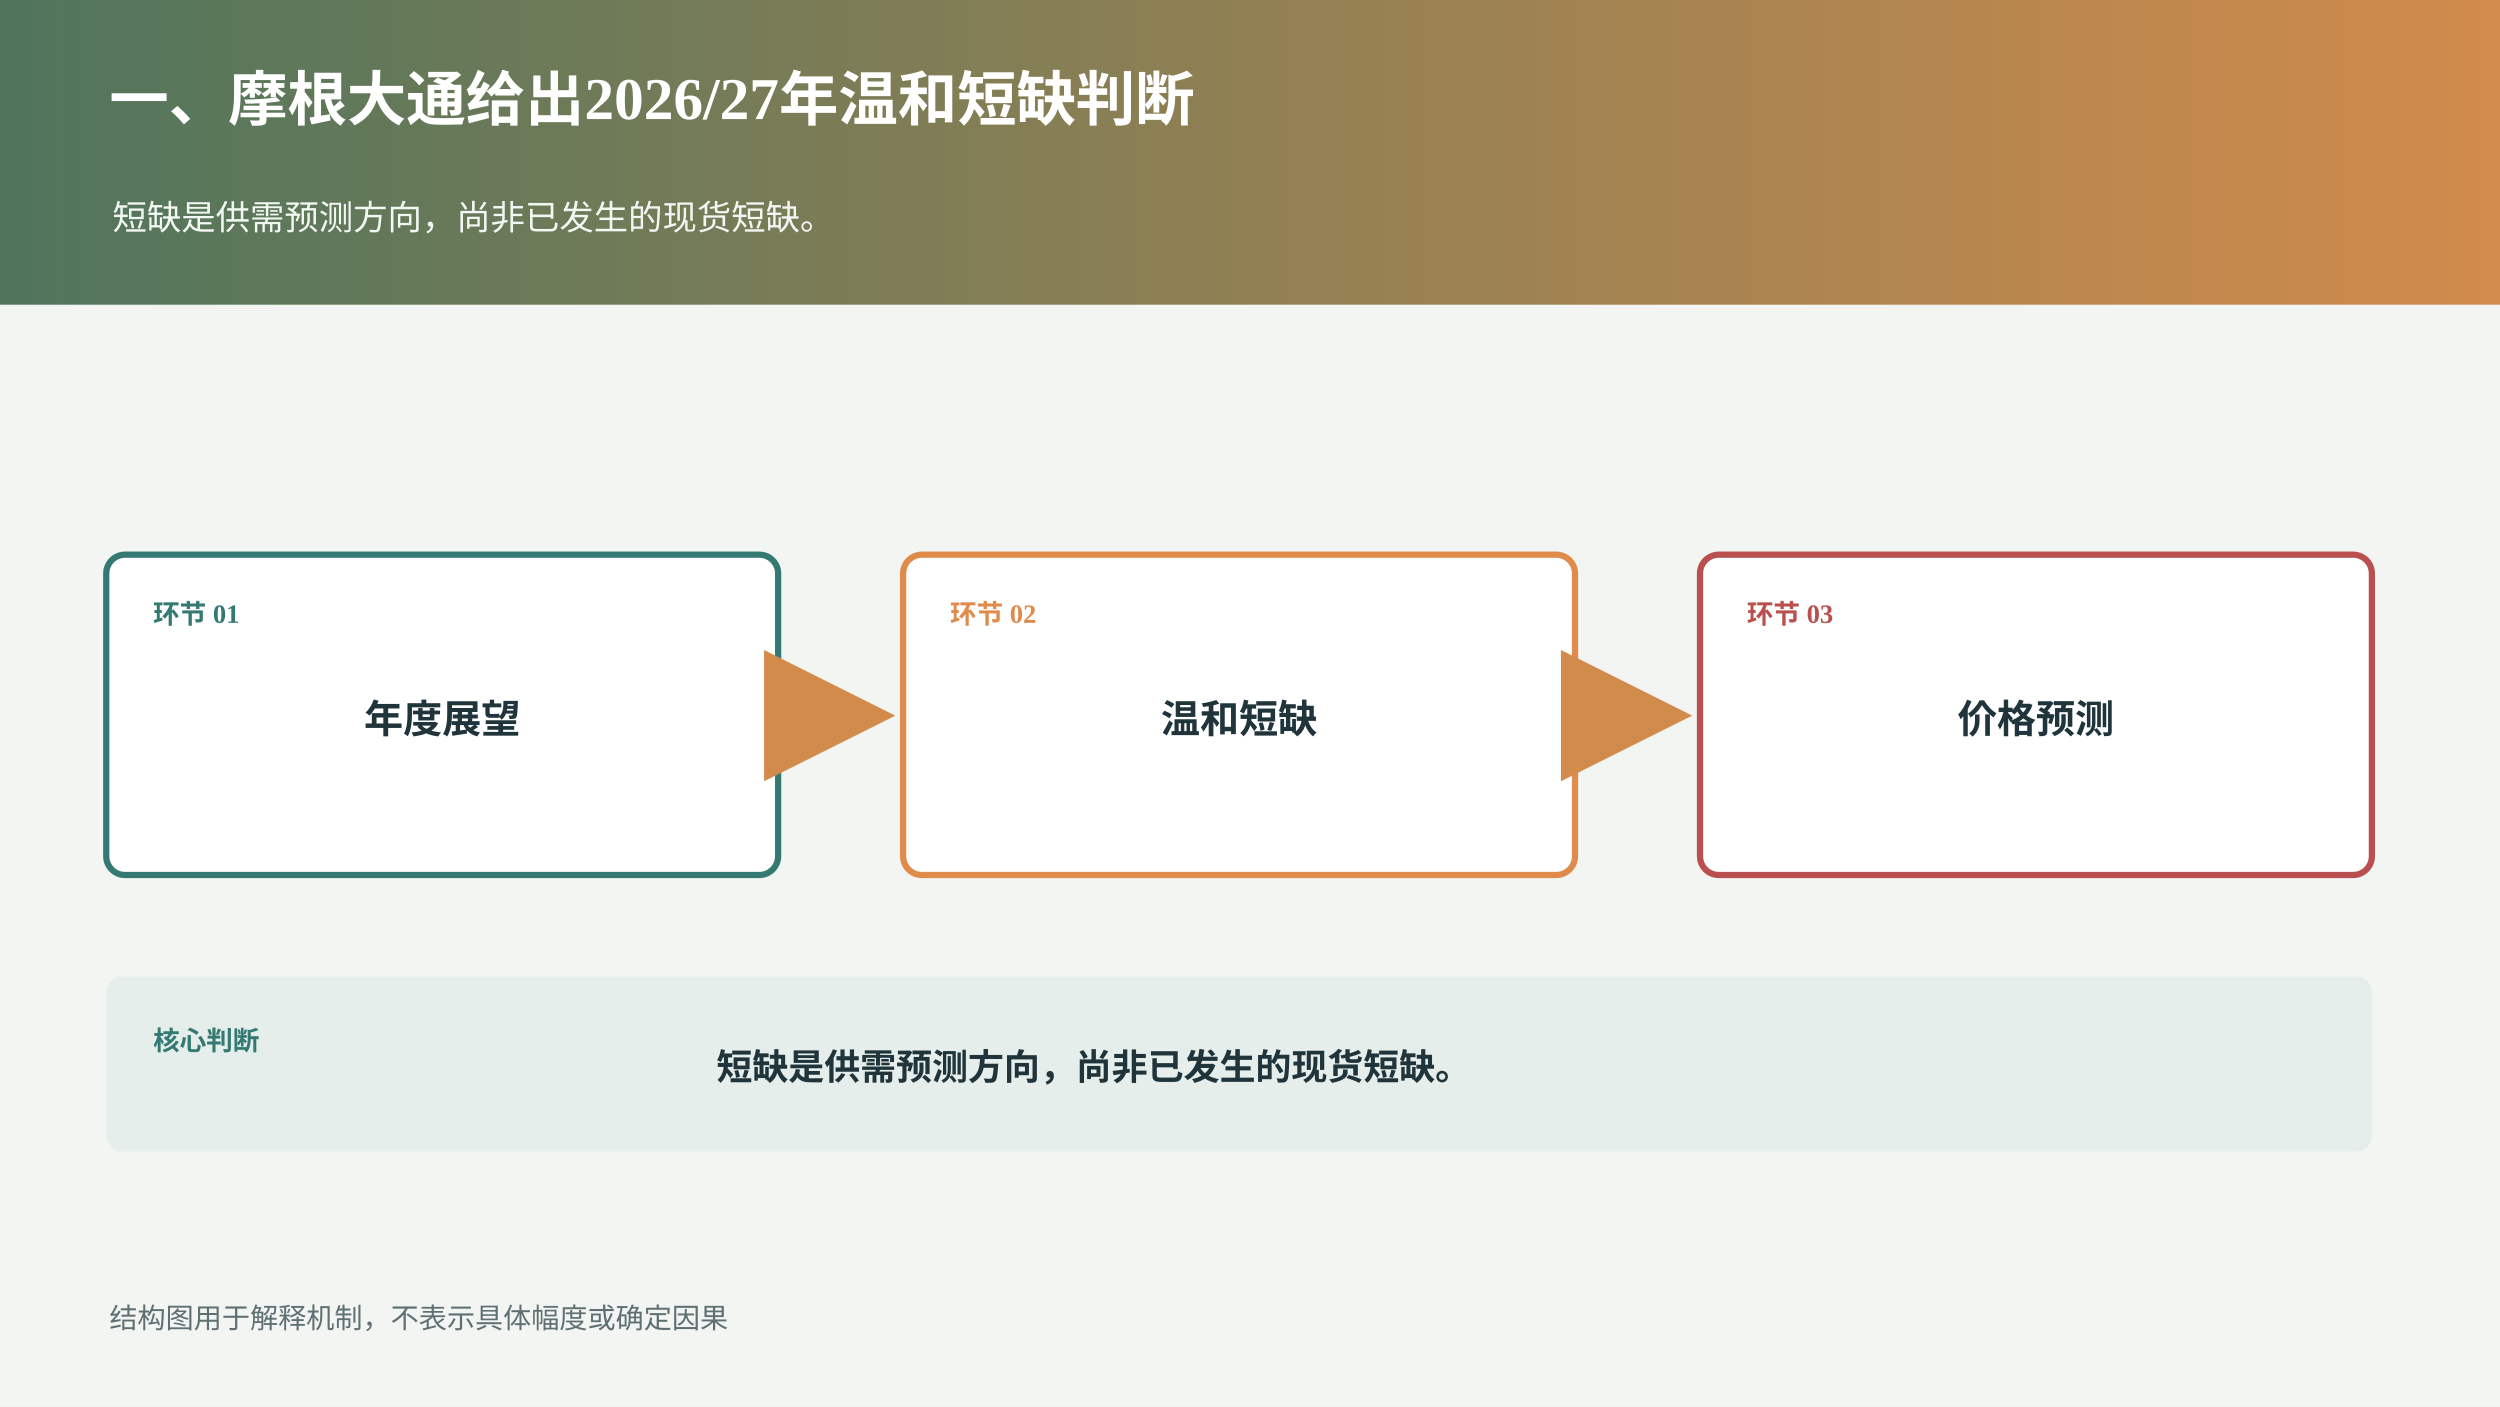
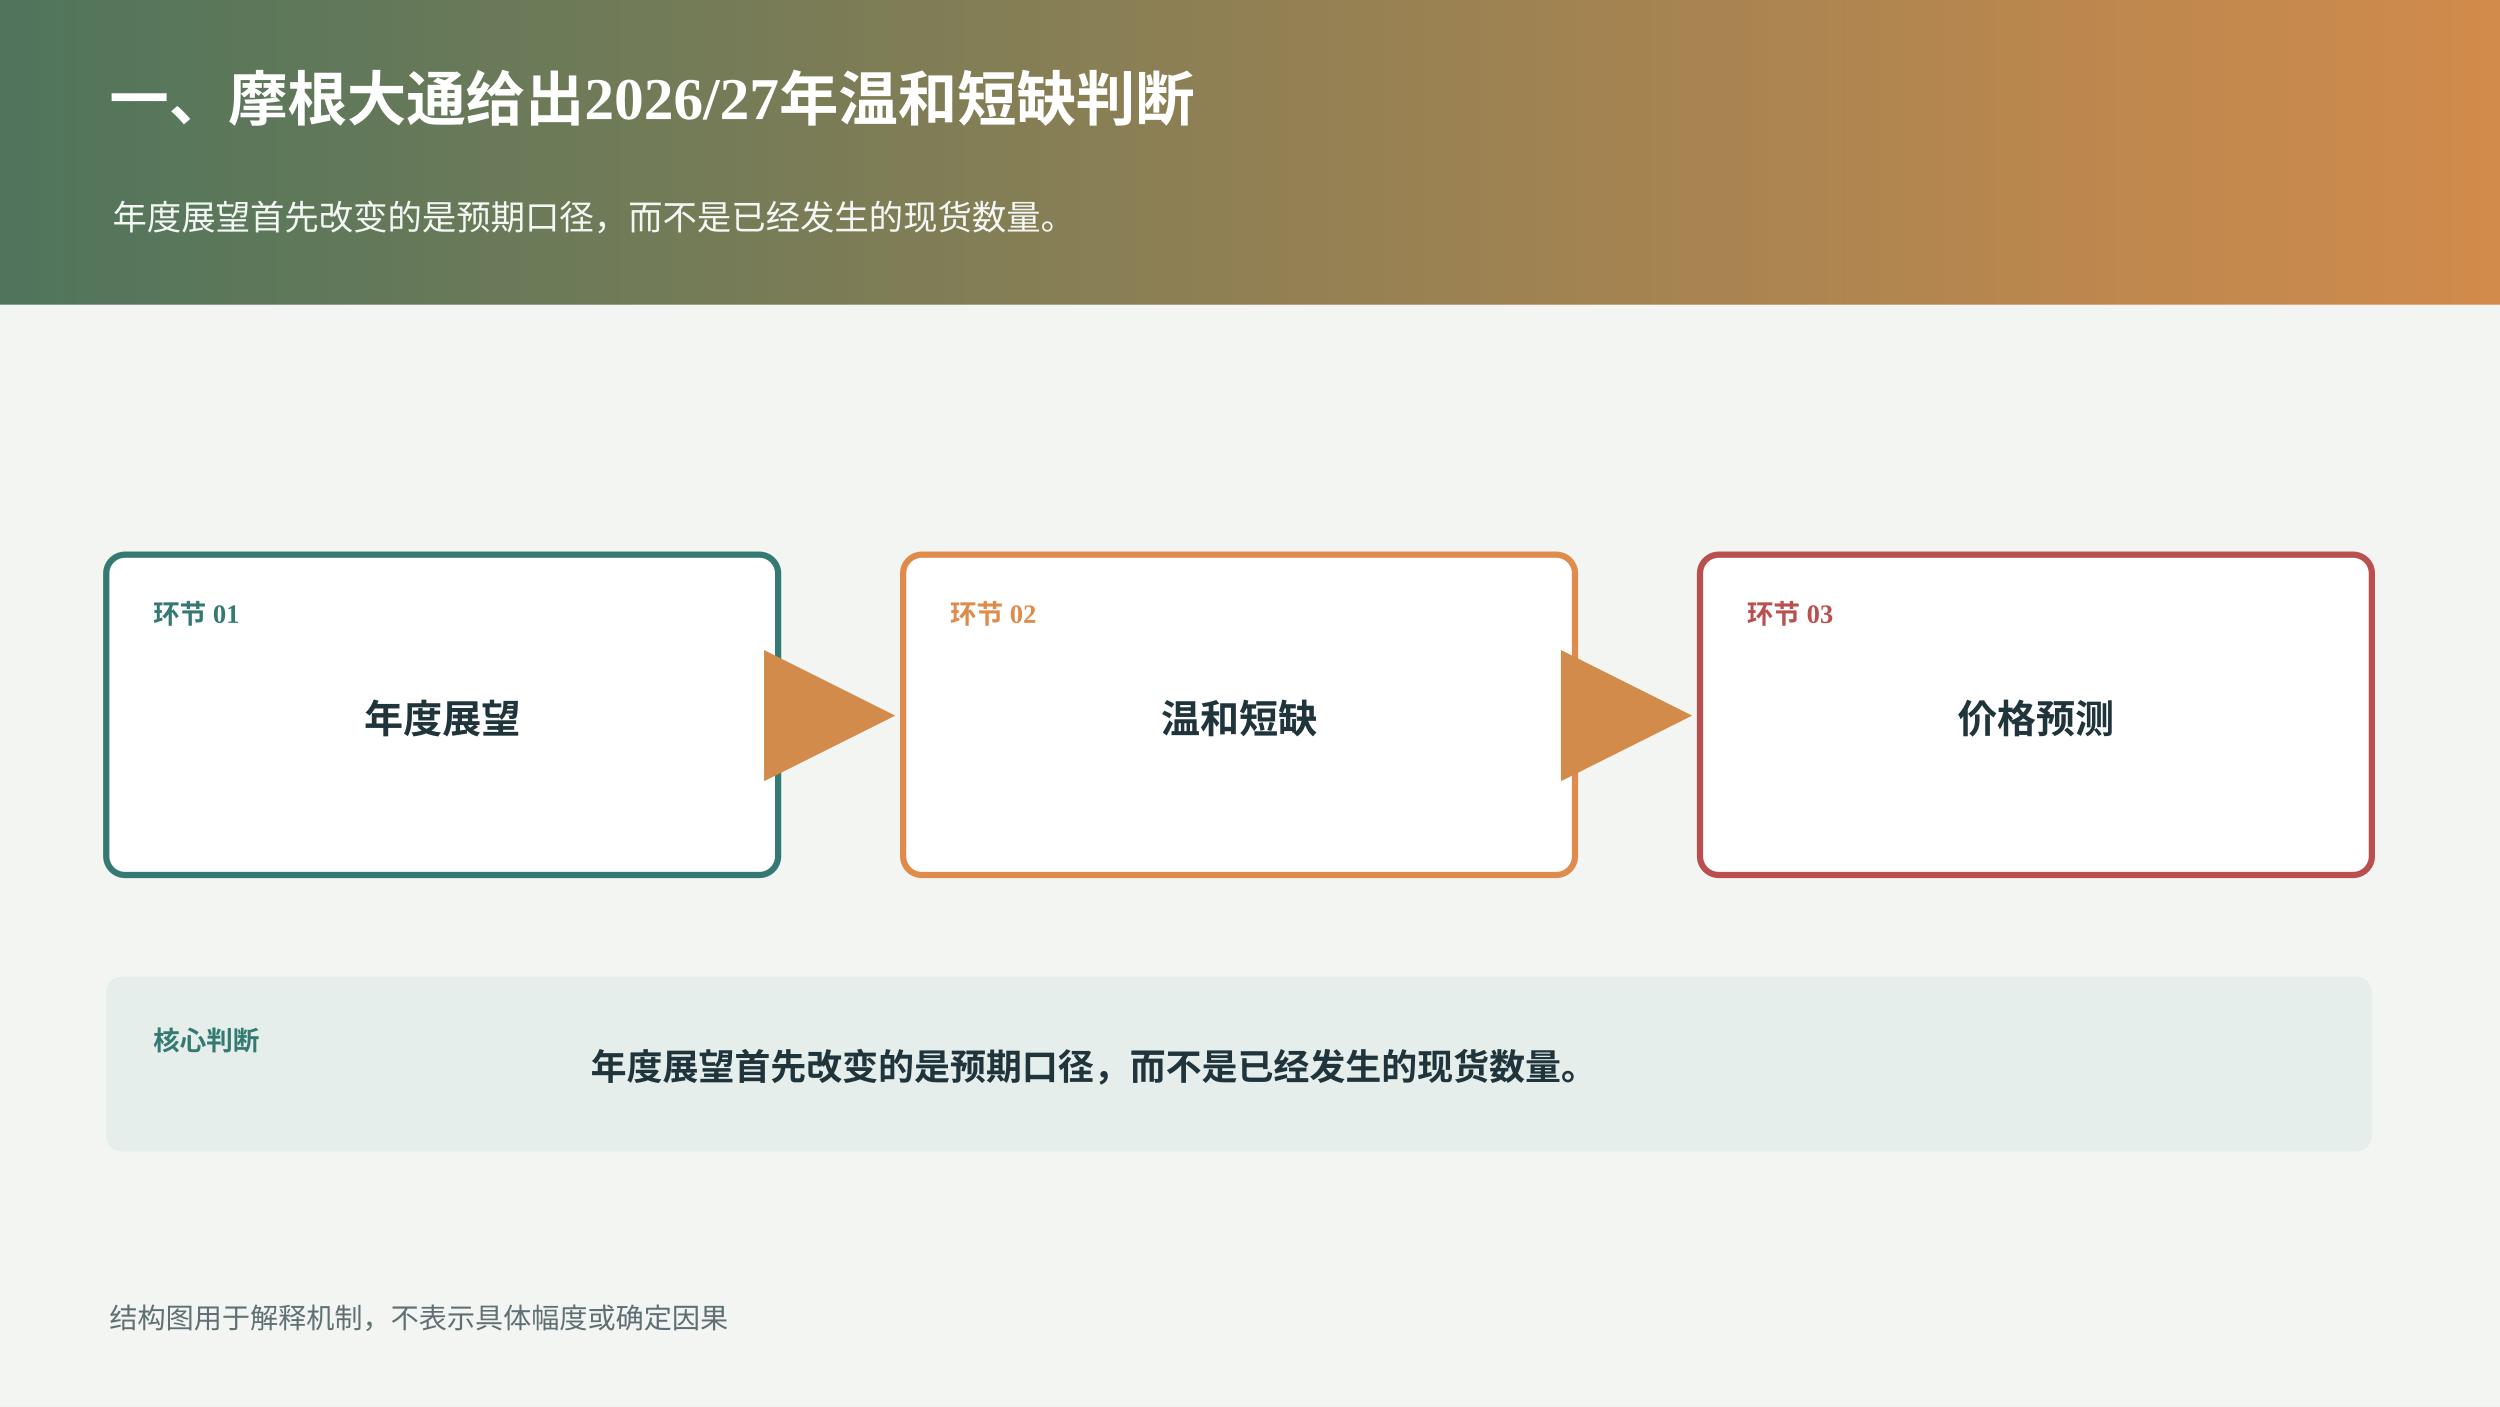
<svg xmlns="http://www.w3.org/2000/svg" width="1600" height="900" viewBox="0 0 1600 900" role="img">
  <defs>
    <linearGradient id="head" x1="0" x2="1">
      <stop stop-color="#4f755c" />
      <stop offset="1" stop-color="#d28b4b" />
    </linearGradient>
    <marker id="arrow" markerWidth="12" markerHeight="12" refX="10" refY="6" orient="auto">
      <path d="M0 0L12 6L0 12Z" fill="#d28b4b" />
    </marker>
  </defs>
  <rect width="1600" height="900" fill="#f3f5f2" />
  <rect width="1600" height="195" fill="url(#head)" />
  <text x="70" y="77" text-anchor="start" font-size="38" font-weight="800" fill="#ffffff">
    <tspan x="70" y="77">一、摩根大通给出2026/27年温和短缺判断</tspan>
  </text>
  <text x="72" y="147" text-anchor="start" font-size="22" font-weight="500" fill="#f3f7f4">
-     <tspan x="72" y="147">短缺是供需预测方向，尚非已发生的现货短缺。</tspan>
+     <tspan x="72" y="147">年度展望首先改变的是预期口径，而不是已经发生的现货数量。</tspan>
  </text>
  <rect x="68" y="355" width="430" height="205" rx="12" fill="#fff" stroke="#347a73" stroke-width="4" />
  <text x="98" y="399" font-size="17" font-weight="700" fill="#347a73">环节 01</text>
  <text x="283" y="469" text-anchor="middle" font-size="25" font-weight="700" fill="#20343b">
    <tspan x="283" y="469">年度展望</tspan>
  </text>
  <path d="M506 458H559" stroke="#df8b4c" stroke-width="7" marker-end="url(#arrow)" />
  <rect x="578" y="355" width="430" height="205" rx="12" fill="#fff" stroke="#df8b4c" stroke-width="4" />
  <text x="608" y="399" font-size="17" font-weight="700" fill="#df8b4c">环节 02</text>
  <text x="793" y="469" text-anchor="middle" font-size="25" font-weight="700" fill="#20343b">
    <tspan x="793" y="469">温和短缺</tspan>
  </text>
  <path d="M1016 458H1069" stroke="#df8b4c" stroke-width="7" marker-end="url(#arrow)" />
  <rect x="1088" y="355" width="430" height="205" rx="12" fill="#fff" stroke="#b94f4f" stroke-width="4" />
  <text x="1118" y="399" font-size="17" font-weight="700" fill="#b94f4f">环节 03</text>
  <text x="1303" y="469" text-anchor="middle" font-size="25" font-weight="700" fill="#20343b">
    <tspan x="1303" y="469">价格预测</tspan>
  </text>
  <rect x="68" y="625" width="1450" height="112" rx="10" fill="#e5eeea" />
  <text x="98" y="672" font-size="17" font-weight="700" fill="#347a73">核心判断</text>
  <text x="700" y="691" text-anchor="middle" font-size="23" font-weight="650" fill="#20343b">
-     <tspan x="700" y="691">短缺是供需预测方向，尚非已发生的现货短缺。</tspan>
+     <tspan x="700" y="691">年度展望首先改变的是预期口径，而不是已经发生的现货数量。</tspan>
  </text>
  <text x="70" y="850" font-size="18" fill="#5e7073">结构图用于解释机制，不表示具体幅度或确定因果</text>
</svg>
